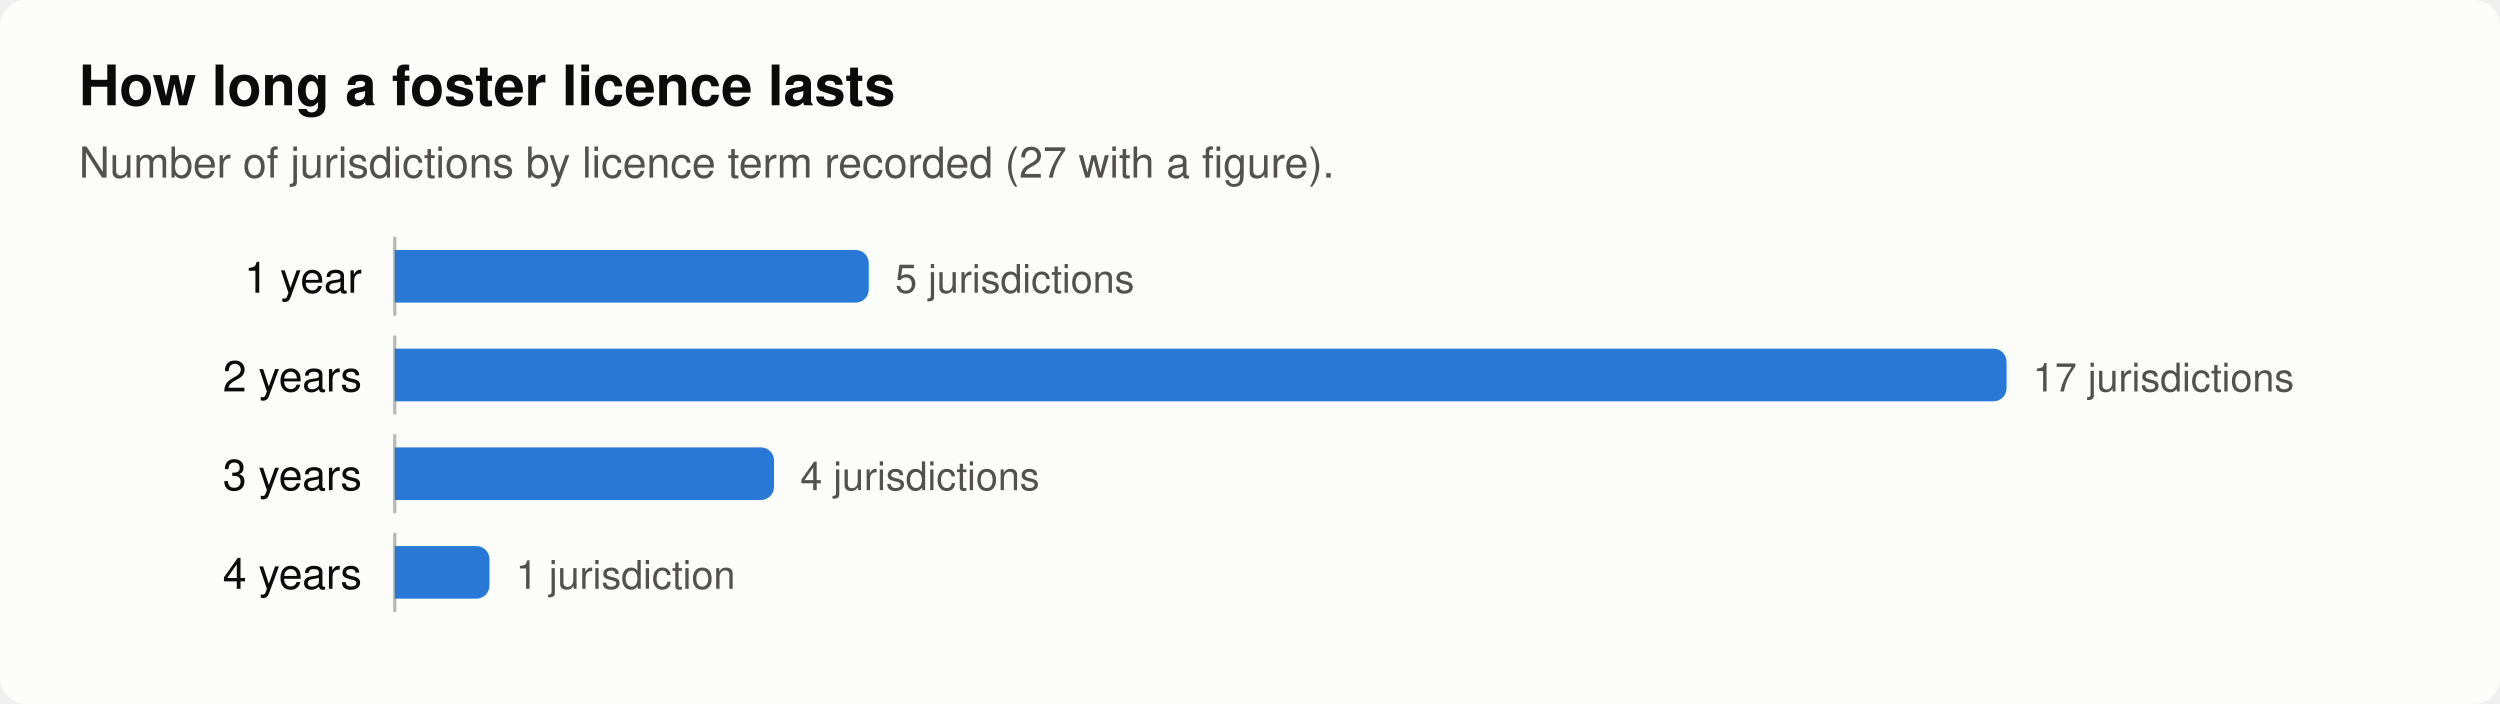
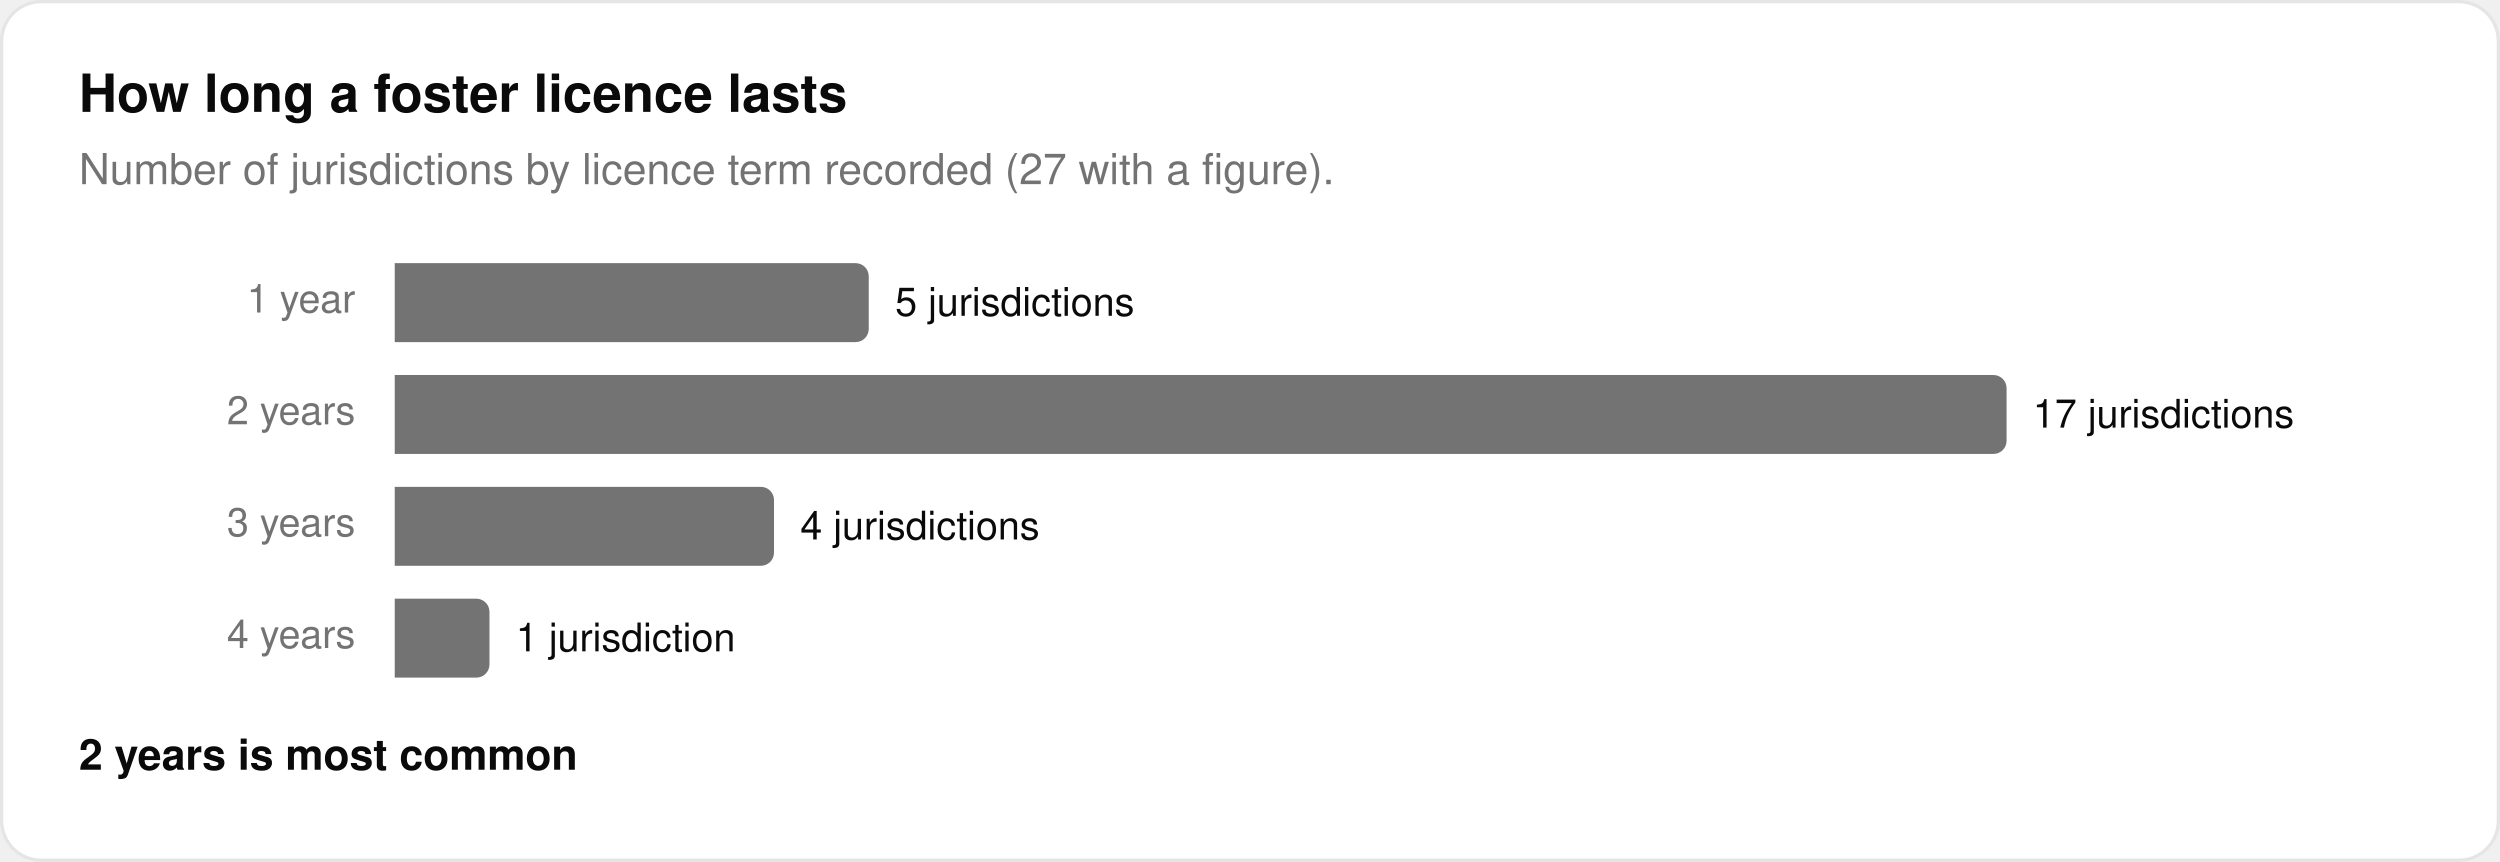
- <svg xmlns="http://www.w3.org/2000/svg" viewBox="0 0 760 214" width="760" height="214" role="img" aria-label="How long a foster licence lasts">
+ <svg xmlns="http://www.w3.org/2000/svg" viewBox="0 0 760 262" width="760" height="262" role="img" aria-label="How long a foster licence lasts">
  <style>
- .bg{fill:#fcfcfb}.t1{fill:#0b0b0b}.t2{fill:#52514e}.grid{stroke:#e2e1dc}.base{stroke:#b9b8b2}
- .s1{fill:#2a78d6}.s2{fill:#eb6834}.s3{fill:#1baf7a}.ink{fill:#0b0b0b}
- .o1{fill:#cde2fb}.o2{fill:#86b6ef}.o3{fill:#2a78d6}.o4{fill:#104281}
- text{font-family:-apple-system,BlinkMacSystemFont,"Segoe UI",Helvetica,Arial,sans-serif}
+ .card{fill:#ffffff;stroke:#e5e5e5}.t1{fill:#0a0a0a}.t2{fill:#737373}.grid{stroke:#e5e5e5}.base{stroke:#e5e5e5}
+ .s1{fill:#737373}.st{fill:#171717}.stx{fill:#fafafa}.co{fill:#737373}.cox{fill:#ffffff}
+ .hy{fill:#f5f5f5;stroke:#737373}.hyx{fill:#0a0a0a}
+ .o1{fill:#d4d4d4}.o2{fill:#737373}.o4{fill:#171717}.ox{fill:#fafafa}
+ text{font-family:"Geist","Geist Variable",-apple-system,BlinkMacSystemFont,"Segoe UI",Helvetica,Arial,sans-serif}
@media (prefers-color-scheme:dark){
- .bg{fill:#1a1a19}.t1{fill:#f0efec}.t2{fill:#c3c2b7}.grid{stroke:#34332f}.base{stroke:#5b5a55}
- .s1{fill:#3987e5}.s2{fill:#d95926}.s3{fill:#199e70}
- .o1{fill:#2b3a4f}.o2{fill:#256abf}.o3{fill:#5598e7}.o4{fill:#b7d3f6}}
+ .card{fill:#171717;stroke:#2e2e2e}.t1{fill:#fafafa}.t2{fill:#a1a1a1}.grid{stroke:#2e2e2e}.base{stroke:#2e2e2e}
+ .st{fill:#e5e5e5}.stx{fill:#171717}.hy{fill:#262626;stroke:#a1a1a1}.hyx{fill:#fafafa}
+ .o1{fill:#404040}.o4{fill:#e5e5e5}.ox{fill:#171717}}
</style>
-   <rect class="bg" width="760" height="214" rx="8" />
-   <text x="24" y="32" class="t1" font-size="17" text-anchor="start" font-weight="600">How long a foster licence lasts</text>
-   <text x="24" y="54" class="t2" font-size="13" text-anchor="start" font-weight="400">Number of jurisdictions by licence term recorded (27 with a figure).</text>
-   <text x="110" y="89" class="t1" font-size="13" text-anchor="end" font-weight="400">1 year</text>
-   <line class="base" x1="120" x2="120" y1="72" y2="96" stroke-width="1" />
-   <path class="s1" d="M120,76 h140.1 a4,4 0 0 1 4,4 v8.0 a4,4 0 0 1 -4,4 h-140.1 z" />
-   <text x="272.118" y="89" class="t2" font-size="12" text-anchor="start" font-weight="400">5 jurisdictions</text>
-   <text x="110" y="119" class="t1" font-size="13" text-anchor="end" font-weight="400">2 years</text>
-   <line class="base" x1="120" x2="120" y1="102" y2="126" stroke-width="1" />
-   <path class="s1" d="M120,106 h486.0 a4,4 0 0 1 4,4 v8.0 a4,4 0 0 1 -4,4 h-486.0 z" />
-   <text x="618.0" y="119" class="t2" font-size="12" text-anchor="start" font-weight="400">17 jurisdictions</text>
-   <text x="110" y="149" class="t1" font-size="13" text-anchor="end" font-weight="400">3 years</text>
-   <line class="base" x1="120" x2="120" y1="132" y2="156" stroke-width="1" />
-   <path class="s1" d="M120,136 h111.3 a4,4 0 0 1 4,4 v8.0 a4,4 0 0 1 -4,4 h-111.3 z" />
-   <text x="243.294" y="149" class="t2" font-size="12" text-anchor="start" font-weight="400">4 jurisdictions</text>
-   <text x="110" y="179" class="t1" font-size="13" text-anchor="end" font-weight="400">4 years</text>
-   <line class="base" x1="120" x2="120" y1="162" y2="186" stroke-width="1" />
-   <path class="s1" d="M120,166 h24.8 a4,4 0 0 1 4,4 v8.0 a4,4 0 0 1 -4,4 h-24.8 z" />
-   <text x="156.824" y="179" class="t2" font-size="12" text-anchor="start" font-weight="400">1 jurisdiction</text>
+   <rect class="card" x="0.5" y="0.5" width="759" height="261" rx="12" stroke-width="1" />
+   <text x="24" y="34" class="t1" font-size="16" text-anchor="start" font-weight="600">How long a foster licence lasts</text>
+   <text x="24" y="56" class="t2" font-size="13" text-anchor="start" font-weight="400">Number of jurisdictions by licence term recorded (27 with a figure).</text>
+   <text x="108" y="95" class="t2" font-size="12" text-anchor="end" font-weight="400">1 year</text>
+   <path class="s1" d="M120,80 h140.1 a4,4 0 0 1 4,4 v16.0 a4,4 0 0 1 -4,4 h-140.1 z" />
+   <text x="272.118" y="96" class="t1" font-size="12" text-anchor="start" font-weight="500">5 jurisdictions</text>
+   <text x="108" y="129" class="t2" font-size="12" text-anchor="end" font-weight="400">2 years</text>
+   <path class="s1" d="M120,114 h486.0 a4,4 0 0 1 4,4 v16.0 a4,4 0 0 1 -4,4 h-486.0 z" />
+   <text x="618.0" y="130" class="t1" font-size="12" text-anchor="start" font-weight="500">17 jurisdictions</text>
+   <text x="108" y="163" class="t2" font-size="12" text-anchor="end" font-weight="400">3 years</text>
+   <path class="s1" d="M120,148 h111.3 a4,4 0 0 1 4,4 v16.0 a4,4 0 0 1 -4,4 h-111.3 z" />
+   <text x="243.294" y="164" class="t1" font-size="12" text-anchor="start" font-weight="500">4 jurisdictions</text>
+   <text x="108" y="197" class="t2" font-size="12" text-anchor="end" font-weight="400">4 years</text>
+   <path class="s1" d="M120,182 h24.8 a4,4 0 0 1 4,4 v16.0 a4,4 0 0 1 -4,4 h-24.8 z" />
+   <text x="156.824" y="198" class="t1" font-size="12" text-anchor="start" font-weight="500">1 jurisdiction</text>
+   <text x="24" y="234" class="t1" font-size="13" text-anchor="start" font-weight="600">2 years is most common</text>
</svg>
